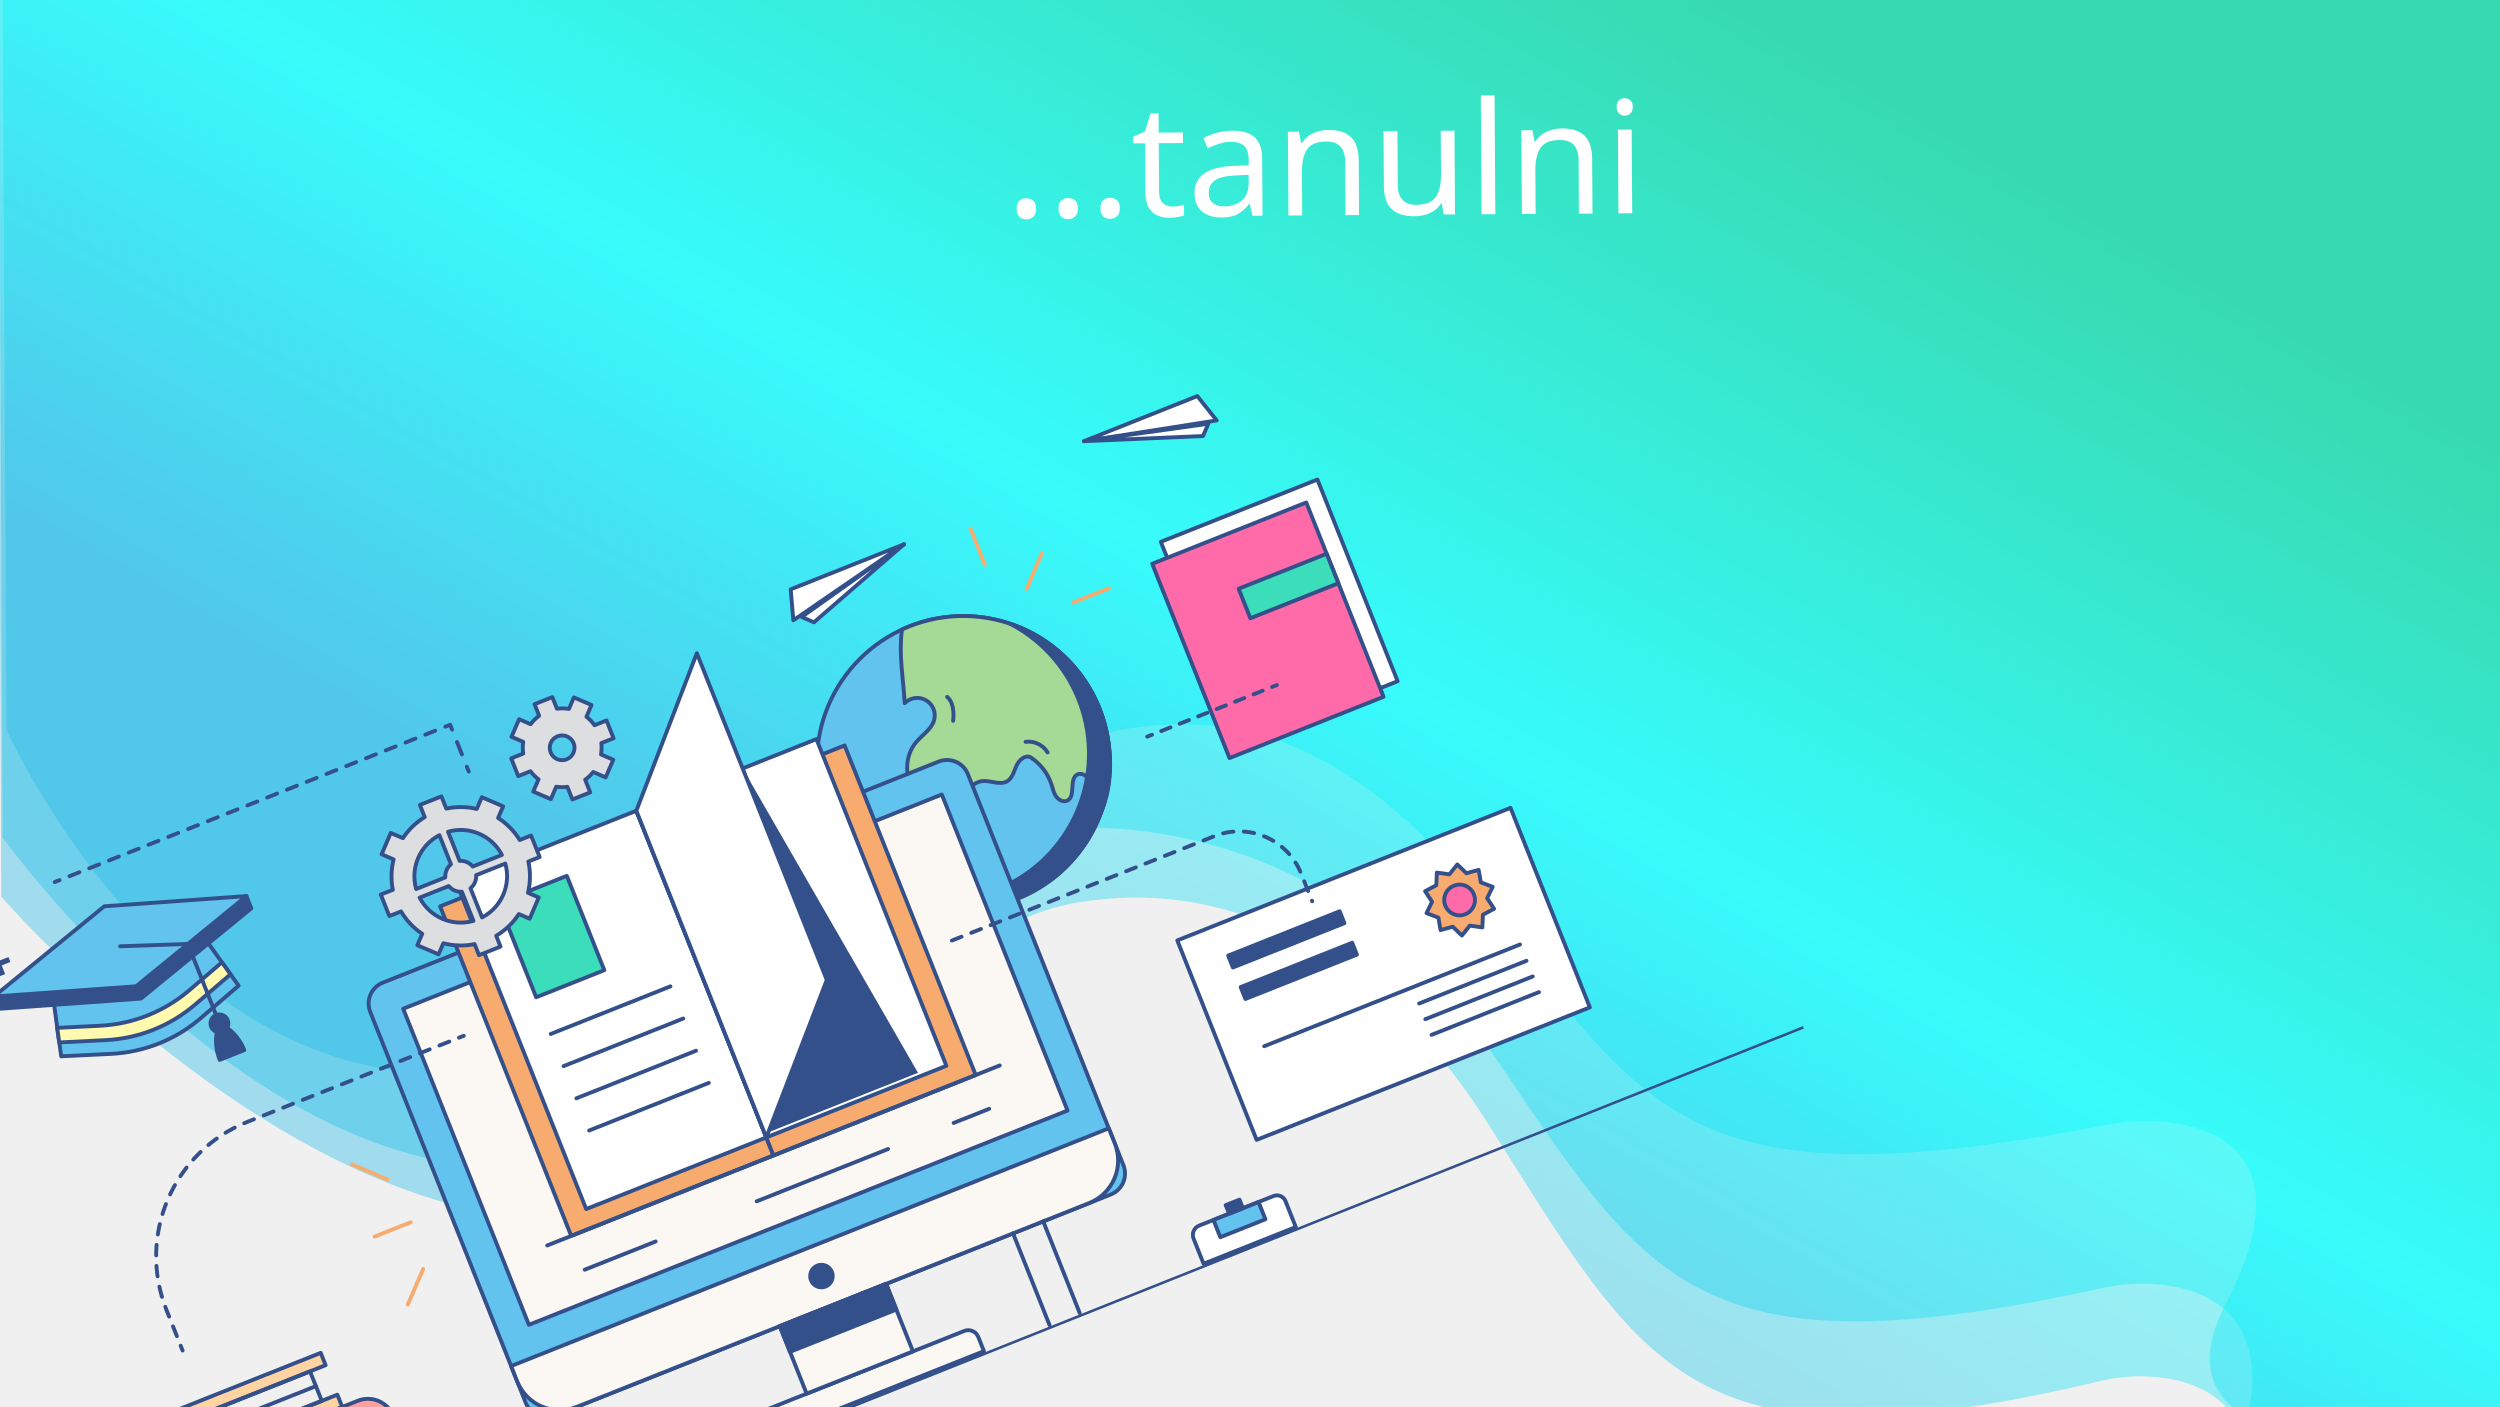
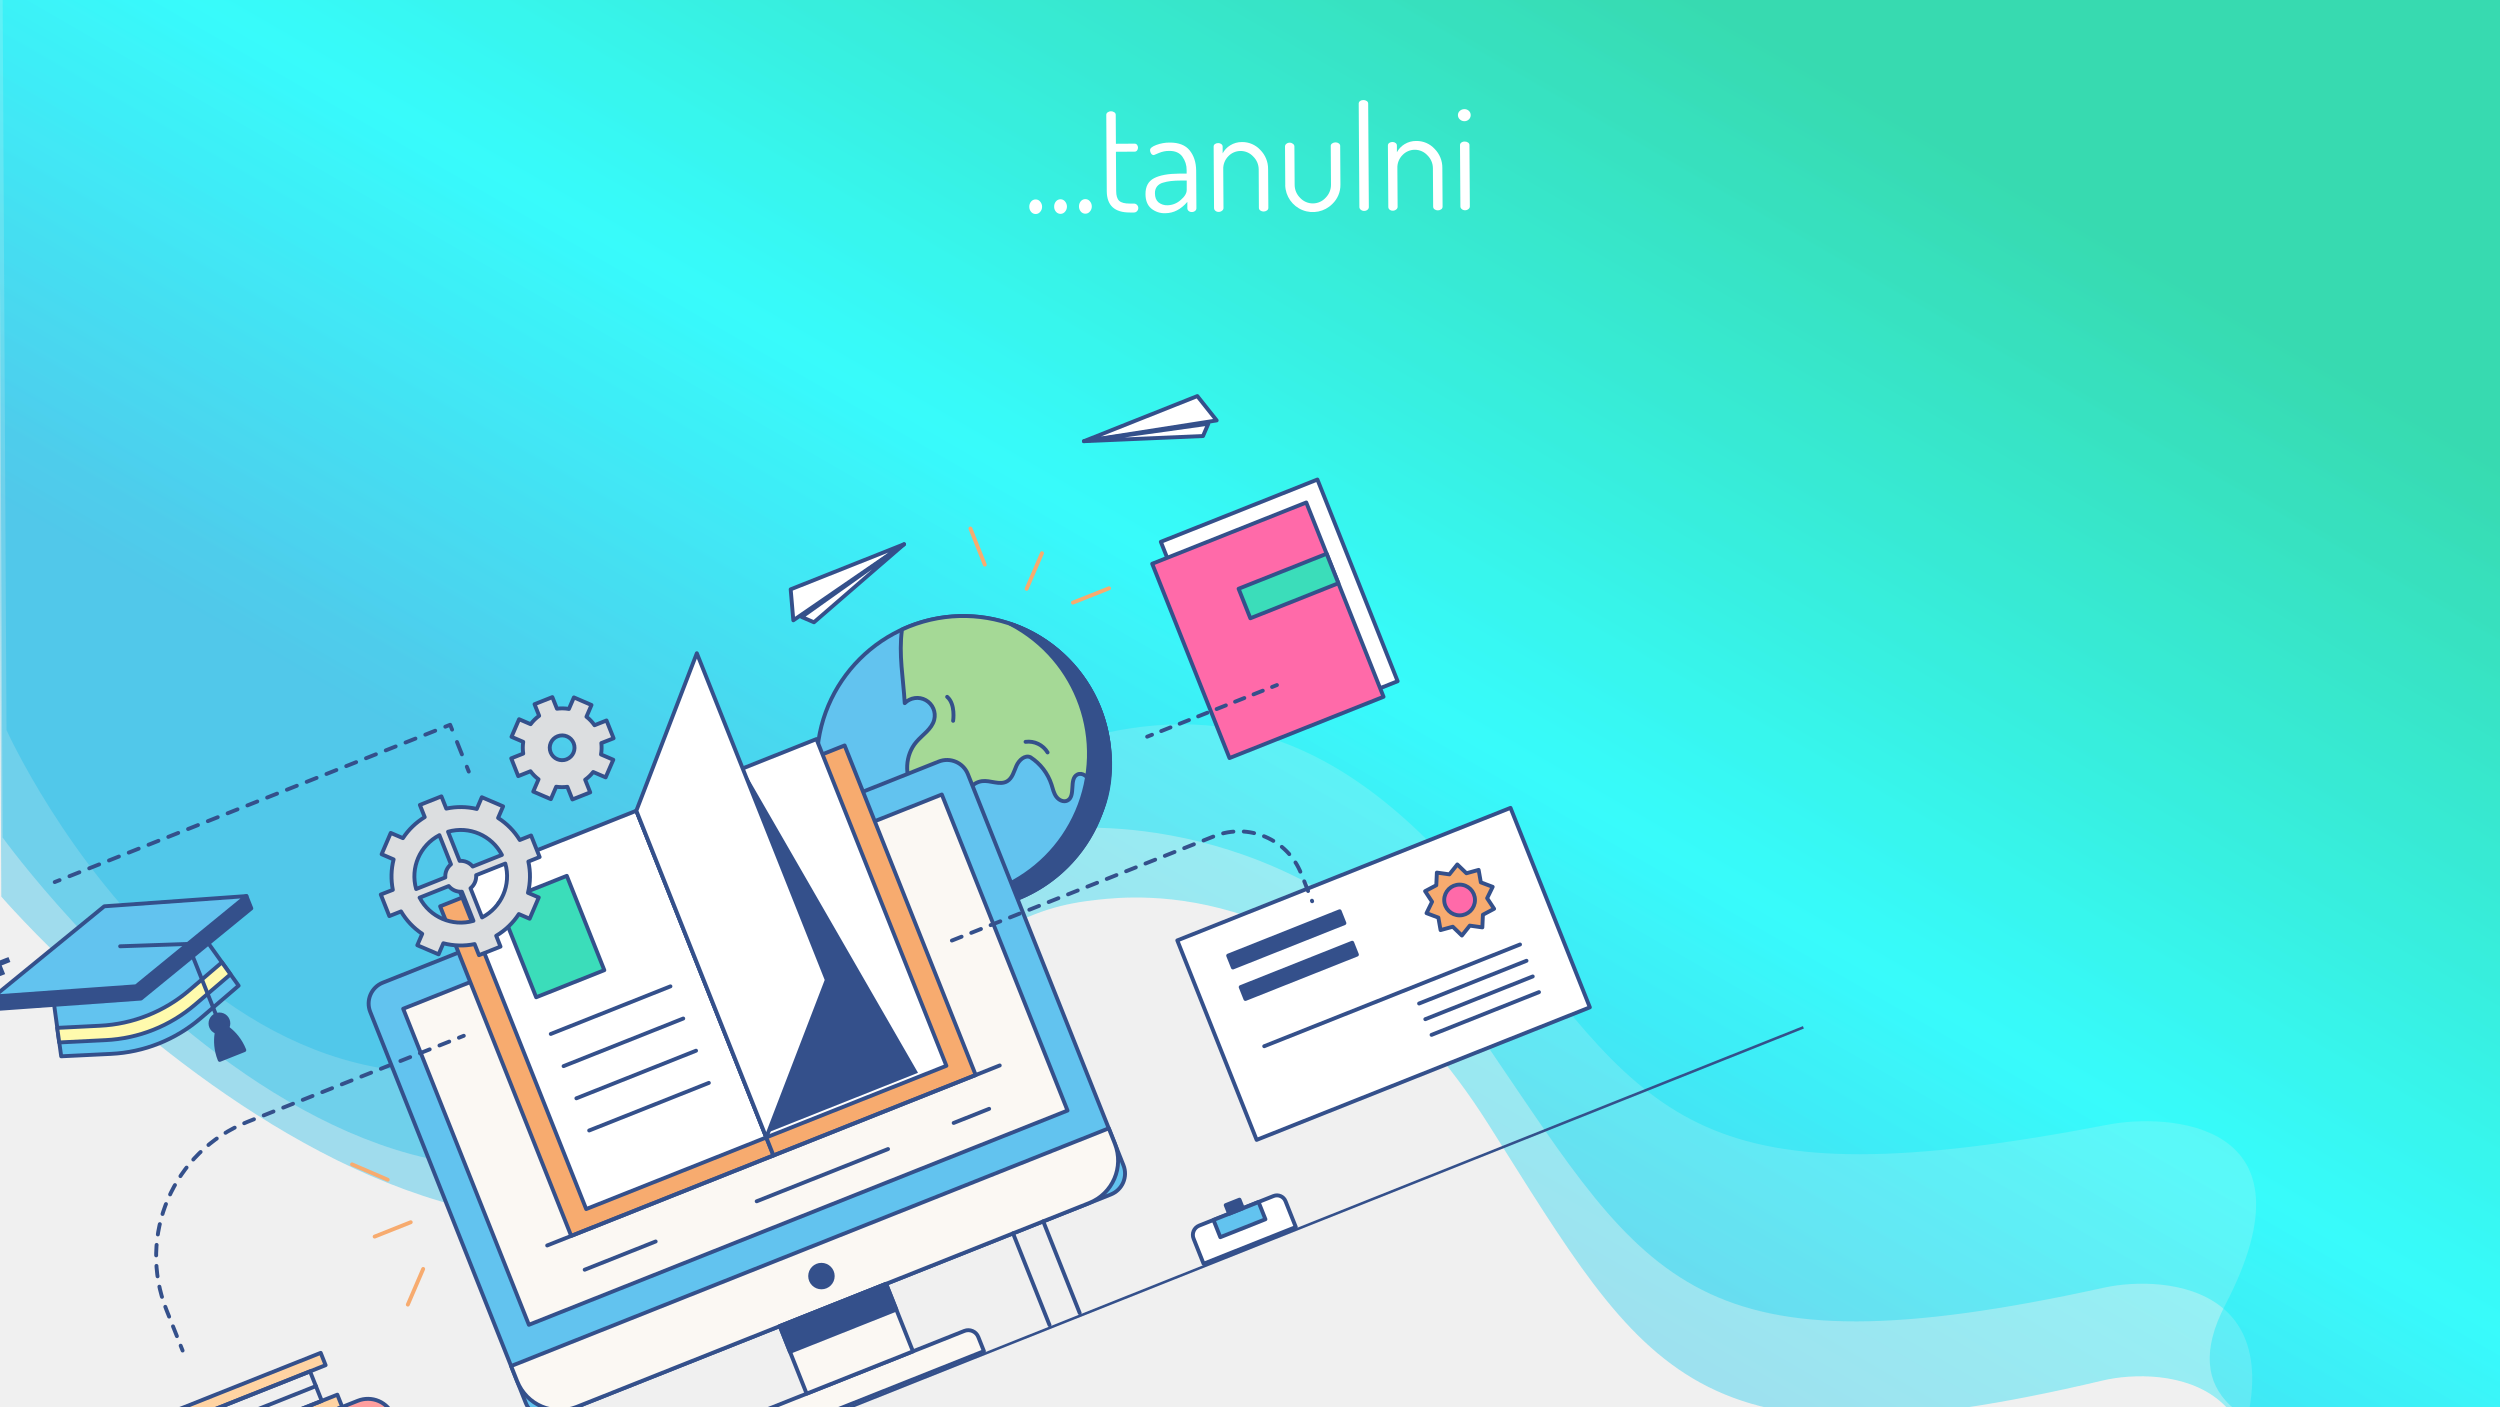
<svg xmlns="http://www.w3.org/2000/svg" xmlns:xlink="http://www.w3.org/1999/xlink" id="Réteg_1" data-name="Réteg 1" viewBox="0 0 1920 1080">
  <defs>
-     <style>.cls-1,.cls-2,.cls-3{opacity:0.39;}.cls-1{fill:url(#Névtelen_színátmenet_38);}.cls-2{fill:url(#Névtelen_színátmenet_38-2);}.cls-3{fill:url(#Névtelen_színátmenet_38-3);}.cls-29,.cls-4{fill:#fff;}.cls-10,.cls-11,.cls-14,.cls-15,.cls-16,.cls-18,.cls-19,.cls-20,.cls-21,.cls-22,.cls-25,.cls-26,.cls-27,.cls-28,.cls-4,.cls-6,.cls-7,.cls-8,.cls-9{stroke:#34508b;}.cls-10,.cls-11,.cls-14,.cls-15,.cls-16,.cls-17,.cls-18,.cls-19,.cls-20,.cls-21,.cls-22,.cls-25,.cls-26,.cls-27,.cls-4,.cls-6,.cls-7,.cls-8,.cls-9{stroke-linecap:round;stroke-linejoin:round;stroke-width:3px;}.cls-14,.cls-5{fill:#f7ab6f;}.cls-17,.cls-18,.cls-21,.cls-25,.cls-26,.cls-27,.cls-28,.cls-6{fill:none;}.cls-7{fill:#ff6aa9;}.cls-13,.cls-23,.cls-8{fill:#34508b;}.cls-9{fill:#62c3ef;}.cls-10{fill:#a5d996;}.cls-11,.cls-12{fill:#fbf8f3;}.cls-15{fill:#3bddba;}.cls-16{fill:#dcdee0;}.cls-17{stroke:#f7ab6f;}.cls-18{stroke-dasharray:8.07 8.07;}.cls-19{fill:#ffd3a2;}.cls-20{fill:#ff9f9e;}.cls-21{stroke-dasharray:8;}.cls-22{fill:#fffaad;}.cls-23{font-size:38.15px;font-family:Montserrat-Bold, Montserrat;font-weight:700;}.cls-24{letter-spacing:-0.02em;}.cls-25{stroke-dasharray:7.63 7.63;}.cls-26{stroke-dasharray:8.17 8.17;}.cls-27{stroke-dasharray:10.22 10.22;}.cls-28{stroke-miterlimit:10;stroke-width:2px;}.cls-29{font-size:120px;font-family:Dosis-Regular, Dosis;}</style>
+     <style>.cls-1,.cls-2,.cls-3{opacity:0.39;}.cls-1{fill:url(#Névtelen_színátmenet_38);}.cls-2{fill:url(#Névtelen_színátmenet_38-2);}.cls-3{fill:url(#Névtelen_színátmenet_38-3);}.cls-29,.cls-4{fill:#fff;}.cls-10,.cls-11,.cls-14,.cls-15,.cls-16,.cls-18,.cls-19,.cls-20,.cls-21,.cls-22,.cls-25,.cls-26,.cls-27,.cls-28,.cls-4,.cls-6,.cls-7,.cls-8,.cls-9{stroke:#34508b;}.cls-10,.cls-11,.cls-14,.cls-15,.cls-16,.cls-17,.cls-18,.cls-19,.cls-20,.cls-21,.cls-22,.cls-25,.cls-26,.cls-27,.cls-4,.cls-6,.cls-7,.cls-8,.cls-9{stroke-linecap:round;stroke-linejoin:round;stroke-width:3px;}.cls-14,.cls-5{fill:#f7ab6f;}.cls-17,.cls-18,.cls-21,.cls-25,.cls-26,.cls-27,.cls-28,.cls-6{fill:none;}.cls-7{fill:#ff6aa9;}.cls-13,.cls-23,.cls-8{fill:#34508b;}.cls-9{fill:#62c3ef;}.cls-10{fill:#a5d996;}.cls-11,.cls-12{fill:#fbf8f3;}.cls-15{fill:#3bddba;}.cls-16{fill:#dcdee0;}.cls-17{stroke:#f7ab6f;}.cls-18{stroke-dasharray:8.07 8.07;}.cls-19{fill:#ffd3a2;}.cls-20{fill:#ff9f9e;}.cls-21{stroke-dasharray:8;}.cls-22{fill:#fffaad;}.cls-23{font-size:38.15px;font-family:Montserrat-Bold, Montserrat;font-weight:700;}.cls-24{letter-spacing:-0.02em;}.cls-25{stroke-dasharray:7.63 7.63;}.cls-26{stroke-dasharray:8.17 8.17;}.cls-27{stroke-dasharray:10.22 10.22;}.cls-28{stroke-miterlimit:10;stroke-width:2px;}</style>
    <linearGradient id="Névtelen_színátmenet_38" x1="1449.37" y1="-288.27" x2="671.86" y2="1058.42" gradientUnits="userSpaceOnUse">
      <stop offset="0.2" stop-color="#00d49d" />
      <stop offset="0.56" stop-color="aqua" />
      <stop offset="0.81" stop-color="#21bce8" />
    </linearGradient>
    <linearGradient id="Névtelen_színátmenet_38-2" x1="1480.15" y1="-265.76" x2="684.14" y2="1112.97" xlink:href="#Névtelen_színátmenet_38" />
    <linearGradient id="Névtelen_színátmenet_38-3" x1="1499.7" y1="-256.9" x2="691.78" y2="1142.47" xlink:href="#Névtelen_színátmenet_38" />
  </defs>
  <path class="cls-1" d="M2-9.36l3,570S189.9,971.45,512,767C679,661,759,588,821,570c99.27-28.82,204-24.1,326,133.15s155.85,221.54,472,160.57c45.19-8.71,164-3.42,90,138.45S1929,1109,1929,1109L1940-5Z" />
  <path class="cls-2" d="M-1-7,2,643.19S330.35,1099.33,596,787c79-92.88,168-145.47,219-150.44,27.81-2.72,207-10.19,329,169.17s155.85,252.7,472,183.16c45.19-9.94,164-3.9,90,157.92s220,121.84,220,121.84L1937-2Z" />
  <path class="cls-3" d="M-2-10.35,1,688.58S399.35,1150.75,665,815c79-99.85,127-118.65,178-124,27.81-2.92,178-20.5,300,172.31S1298.85,1135,1615,1060.2c45.19-10.68,164-4.19,90,169.77s220,131,220,131L1936-5Z" />
  <g id="_Csoport_" data-name="&lt;Csoport&gt;">
    <rect id="_Téglalap_" data-name="&lt;Téglalap&gt;" class="cls-4" x="924.88" y="665.5" width="275.41" height="164.86" transform="translate(-201.19 445.68) rotate(-21.69)" />
    <g id="_Csoport_2" data-name="&lt;Csoport&gt;">
      <g id="_Csoport_3" data-name="&lt;Csoport&gt;">
        <g id="_Csoport_4" data-name="&lt;Csoport&gt;">
          <polygon id="_Görbe_" data-name="&lt;Görbe&gt;" class="cls-5" points="1095.57 701.3 1099.83 692.56 1094.48 684.43 1103.07 679.87 1103.51 670.15 1113.14 671.51 1119.21 663.9 1126.21 670.66 1135.59 668.08 1137.28 677.66 1146.38 681.09 1142.12 689.83 1147.47 697.96 1138.88 702.52 1138.44 712.24 1128.8 710.88 1122.73 718.49 1115.74 711.72 1106.36 714.31 1104.67 704.73 1095.57 701.3" />
          <polygon id="_Görbe_2" data-name="&lt;Görbe&gt;" class="cls-6" points="1095.57 701.3 1099.83 692.56 1094.48 684.43 1103.07 679.87 1103.51 670.15 1113.14 671.51 1119.21 663.9 1126.21 670.66 1135.59 668.08 1137.28 677.66 1146.38 681.09 1142.12 689.83 1147.47 697.96 1138.88 702.52 1138.44 712.24 1128.8 710.88 1122.73 718.49 1115.74 711.72 1106.36 714.31 1104.67 704.73 1095.57 701.3" />
        </g>
        <circle id="_Görbe_3" data-name="&lt;Görbe&gt;" class="cls-7" cx="1120.97" cy="691.19" r="11.81" />
      </g>
      <rect id="_Téglalap_2" data-name="&lt;Téglalap&gt;" class="cls-8" x="941.79" y="716.52" width="92.16" height="9.83" transform="translate(-196.69 416.19) rotate(-21.69)" />
      <rect id="_Téglalap_3" data-name="&lt;Téglalap&gt;" class="cls-8" x="951.4" y="740.69" width="92.16" height="9.83" transform="translate(-204.94 421.45) rotate(-21.69)" />
      <line id="_Görbe_4" data-name="&lt;Görbe&gt;" class="cls-6" x1="970.92" y1="803.5" x2="1167.37" y2="725.37" />
      <line id="_Görbe_5" data-name="&lt;Görbe&gt;" class="cls-6" x1="1089.87" y1="770.69" x2="1172.35" y2="737.88" />
      <line id="_Görbe_6" data-name="&lt;Görbe&gt;" class="cls-6" x1="1094.65" y1="782.73" x2="1177.14" y2="749.92" />
      <line id="_Görbe_7" data-name="&lt;Görbe&gt;" class="cls-6" x1="1099.44" y1="794.77" x2="1181.93" y2="761.96" />
    </g>
  </g>
  <g id="_Csoport_5" data-name="&lt;Csoport&gt;">
    <g id="_Csoport_6" data-name="&lt;Csoport&gt;">
      <circle id="_Görbe_8" data-name="&lt;Görbe&gt;" class="cls-9" cx="739.81" cy="585.65" r="112.48" />
      <path id="_Görbe_9" data-name="&lt;Görbe&gt;" class="cls-10" d="M844.33,544.08a112.48,112.48,0,0,0-146.09-63q-2.81,1.13-5.52,2.38c-2.61,19.32,1,37.32,2.12,56.56a13.46,13.46,0,0,1,22.63,12.78c-1.84,7.17-9,11.44-13.76,17.06-8.58,10-9.39,25.91-1.88,36.76a52.09,52.09,0,0,1,4.35,6.35c1,2,1.53,4.24,2.72,6.14,3,4.78,9.61,6.28,15,4.69s9.74-5.64,13.32-10c4.77-5.79,9.51-12.92,17-13.88,6.48-.83,13.62,3.41,19.25.1,4.07-2.39,5.24-7.57,7.15-11.88s6.55-8.61,10.8-6.57a39.71,39.71,0,0,1,16.15,21c1,3.14,1.67,6.48,3.57,9.17s5.56,4.55,8.53,3.14c6.86-3.26,1-16.75,7.79-20.07,3.7-1.81,8.16,1.6,9.31,5.55s.18,8.17-.13,12.27c-.55,7.2,2.33,10.22,7.93,13.6C856.24,601.37,854.29,569.12,844.33,544.08Z" />
    </g>
    <path id="_Görbe_10" data-name="&lt;Görbe&gt;" class="cls-8" d="M776.17,479.24a112.45,112.45,0,0,1-88.73,205.93,112.46,112.46,0,1,0,88.73-205.93Z" />
  </g>
  <g id="_Csoport_7" data-name="&lt;Csoport&gt;">
    <rect id="_Téglalap_4" data-name="&lt;Téglalap&gt;" class="cls-9" x="326.59" y="657.11" width="493.98" height="357.78" rx="17.27" ry="17.27" transform="translate(-268.37 271.19) rotate(-21.69)" />
    <path id="_Görbe_11" data-name="&lt;Görbe&gt;" class="cls-11" d="M392.54,1049.12l4.68,11.77a35.11,35.11,0,0,0,45.6,19.64L836.58,923.91a35.1,35.1,0,0,0,19.64-45.59l-4.68-11.77Z" />
    <g id="_Csoport_8" data-name="&lt;Csoport&gt;">
      <g id="_Csoport_9" data-name="&lt;Csoport&gt;">
        <rect id="_Görbe_12" data-name="&lt;Görbe&gt;" class="cls-12" x="342.16" y="683.2" width="445.19" height="261.22" transform="translate(-260.79 266.35) rotate(-21.69)" />
      </g>
      <g id="_Csoport_10" data-name="&lt;Csoport&gt;">
        <rect id="_Görbe_13" data-name="&lt;Görbe&gt;" class="cls-6" x="342.16" y="683.2" width="445.19" height="261.22" transform="translate(-260.79 266.35) rotate(-21.69)" />
      </g>
    </g>
    <circle id="_Görbe_14" data-name="&lt;Görbe&gt;" class="cls-13" cx="630.87" cy="980.03" r="10.16" />
    <g id="_Csoport_11" data-name="&lt;Csoport&gt;">
      <rect id="_Téglalap_5" data-name="&lt;Téglalap&gt;" class="cls-14" x="382.45" y="655.52" width="167.15" height="272.4" transform="translate(-259.62 228.3) rotate(-21.69)" />
      <rect id="_Téglalap_6" data-name="&lt;Téglalap&gt;" class="cls-14" x="537.77" y="593.75" width="167.15" height="272.4" transform="translate(-225.79 281.33) rotate(-21.69)" />
    </g>
    <g id="_Csoport_12" data-name="&lt;Csoport&gt;">
      <rect id="_Téglalap_7" data-name="&lt;Téglalap&gt;" class="cls-4" x="395.03" y="640.58" width="148.86" height="270.03" transform="translate(-253.41 228.42) rotate(-21.69)" />
      <rect id="_Téglalap_8" data-name="&lt;Téglalap&gt;" class="cls-4" x="533.34" y="585.56" width="148.86" height="270.03" transform="translate(-223.29 275.65) rotate(-21.69)" />
      <rect id="_Téglalap_9" data-name="&lt;Téglalap&gt;" class="cls-15" x="395.39" y="680.29" width="56.32" height="77.96" transform="translate(-235.85 207.47) rotate(-21.69)" />
      <line id="_Görbe_15" data-name="&lt;Görbe&gt;" class="cls-6" x1="423" y1="794.07" x2="514.9" y2="757.52" />
      <line id="_Görbe_16" data-name="&lt;Görbe&gt;" class="cls-6" x1="432.83" y1="818.78" x2="524.73" y2="782.23" />
      <line id="_Görbe_17" data-name="&lt;Görbe&gt;" class="cls-6" x1="442.66" y1="843.5" x2="534.56" y2="806.94" />
      <line id="_Görbe_18" data-name="&lt;Görbe&gt;" class="cls-6" x1="452.49" y1="868.21" x2="544.39" y2="831.66" />
    </g>
    <polygon id="_Görbe_19" data-name="&lt;Görbe&gt;" class="cls-13" points="705.03 823.91 571.9 592.83 571.49 592.99 634.98 752.6 590 869.66 705.03 823.91" />
    <polygon id="_Görbe_20" data-name="&lt;Görbe&gt;" class="cls-4" points="634.98 752.6 588.51 873.54 488.71 622.63 535.17 501.69 634.98 752.6" />
    <line id="_Görbe_21" data-name="&lt;Görbe&gt;" class="cls-6" x1="420.24" y1="956.51" x2="767.8" y2="818.27" />
    <path id="_Összetett_görbe_" data-name="&lt;Összetett görbe&gt;" class="cls-16" d="M414.44,658.19l-6.58-16.53-8.69,3.46a53,53,0,0,0-16.63-16.93l3.84-8.91-16.34-7-3.87,9a53,53,0,0,0-23.42-.27L339,611.61l-16.53,6.58,3.72,9.36a53,53,0,0,0-16.75,16.15l-9.35-4-7,16.34,9.21,4a53,53,0,0,0-.6,23.36L292.45,687,299,703.55l9-3.58a52.9,52.9,0,0,0,16.26,17.21l-3.77,8.75,16.34,7,3.66-8.5a52.91,52.91,0,0,0,24,.63l3.38,8.5L384.39,727l-3.31-8.33A52.83,52.83,0,0,0,398.46,702l8.31,3.58,7-16.33-8.29-3.57a52.94,52.94,0,0,0,.31-24Zm-29-1.6-22.39,8.91A11.88,11.88,0,0,0,353,661.16l-8.9-22.39A35.58,35.58,0,0,1,385.46,656.59Zm-48-15.19,8.9,22.39A11.9,11.9,0,0,0,342,673.86l-22.39,8.91A35.6,35.6,0,0,1,337.48,641.4Zm-15.2,48,22.39-8.91a11.88,11.88,0,0,0,10.08,4.34l8.9,22.39A35.61,35.61,0,0,1,322.28,689.38Zm48,15.19-8.9-22.39a11.92,11.92,0,0,0,4.34-10.07l22.39-8.91A35.6,35.6,0,0,1,370.26,704.57Z" />
    <path id="_Összetett_görbe_2" data-name="&lt;Összetett görbe&gt;" class="cls-16" d="M471.24,567l-5.44-13.68-9.21,3.67a30.15,30.15,0,0,0-6.2-6.54l3.87-9-13.51-5.83-3.82,8.86a30.34,30.34,0,0,0-9.18-.18l-3.55-8.91-13.67,5.44,3.54,8.91a30.33,30.33,0,0,0-6.55,6.44l-8.86-3.82-5.82,13.52,9,3.87a29.9,29.9,0,0,0,0,9l-9.21,3.67L398,596.06l9.42-3.75a30,30,0,0,0,6.18,6.19l-4.06,9.43,13.51,5.82,4.12-9.56a30,30,0,0,0,8.57.07l3.86,9.72,13.68-5.44-3.87-9.72a29.7,29.7,0,0,0,6.17-5.93l9.56,4.12L471,583.49l-9.42-4.06a30.05,30.05,0,0,0,.24-8.74Zm-36,16.16a9.52,9.52,0,1,1,5.33-12.37A9.53,9.53,0,0,1,435.28,583.11Z" />
    <path id="_Téglalap_10" data-name="&lt;Téglalap&gt;" class="cls-11" d="M577.63,1053.38H750.41a8.26,8.26,0,0,1,8.26,8.26v11.73a0,0,0,0,1,0,0H569.36a0,0,0,0,1,0,0v-11.73A8.26,8.26,0,0,1,577.63,1053.38Z" transform="translate(-346 320.71) rotate(-21.69)" />
    <rect id="_Téglalap_11" data-name="&lt;Téglalap&gt;" class="cls-11" x="606.08" y="1000.25" width="87.87" height="55.81" transform="translate(-333.97 313.04) rotate(-21.69)" />
    <rect id="_Téglalap_12" data-name="&lt;Téglalap&gt;" class="cls-8" x="599.69" y="1001.47" width="87.87" height="21.25" transform="translate(-328.49 309.54) rotate(-21.69)" />
    <line id="_Görbe_22" data-name="&lt;Görbe&gt;" class="cls-6" x1="449.04" y1="975.14" x2="503.54" y2="953.46" />
    <line id="_Görbe_23" data-name="&lt;Görbe&gt;" class="cls-6" x1="732.42" y1="862.42" x2="759.67" y2="851.58" />
    <line id="_Görbe_24" data-name="&lt;Görbe&gt;" class="cls-6" x1="581.14" y1="922.59" x2="682.01" y2="882.47" />
  </g>
  <g id="_Csoport_13" data-name="&lt;Csoport&gt;">
    <line id="_Görbe_25" data-name="&lt;Görbe&gt;" class="cls-17" x1="315.43" y1="938.68" x2="287.73" y2="949.7" />
    <line id="_Görbe_26" data-name="&lt;Görbe&gt;" class="cls-17" x1="297.75" y1="906.03" x2="270.37" y2="894.24" />
    <line id="_Görbe_27" data-name="&lt;Görbe&gt;" class="cls-17" x1="313.21" y1="1001.94" x2="325" y2="974.56" />
  </g>
  <g id="_Csoport_14" data-name="&lt;Csoport&gt;">
    <line id="_Görbe_28" data-name="&lt;Görbe&gt;" class="cls-17" x1="788.43" y1="452.23" x2="800.23" y2="424.85" />
    <line id="_Görbe_29" data-name="&lt;Görbe&gt;" class="cls-17" x1="824.02" y1="462.81" x2="851.73" y2="451.79" />
    <line id="_Görbe_30" data-name="&lt;Görbe&gt;" class="cls-17" x1="745.28" y1="405.92" x2="756.3" y2="433.63" />
  </g>
  <path id="_Görbe_31" data-name="&lt;Görbe&gt;" class="cls-6" d="M787.63,569.73a17.17,17.17,0,0,1,16.91,8.14" />
  <path id="_Görbe_32" data-name="&lt;Görbe&gt;" class="cls-6" d="M732,553.58s2-12.83-4.59-18.41" />
  <g id="_Csoport_15" data-name="&lt;Csoport&gt;">
    <path id="_Téglalap_13" data-name="&lt;Téglalap&gt;" class="cls-4" d="M924.08,929h61.48a7.08,7.08,0,0,1,7.08,7.08v21.38a0,0,0,0,1,0,0H916.41a0,0,0,0,1,0,0V936.7A7.67,7.67,0,0,1,924.08,929Z" transform="translate(-281.04 419.57) rotate(-21.69)" />
    <rect id="_Téglalap_14" data-name="&lt;Téglalap&gt;" class="cls-9" x="933.26" y="929.54" width="37.27" height="14.23" transform="translate(-278.78 418.13) rotate(-21.69)" />
    <rect id="_Téglalap_15" data-name="&lt;Téglalap&gt;" class="cls-8" x="942.25" y="923.18" width="11.4" height="7.11" transform="translate(-275.39 415.97) rotate(-21.69)" />
  </g>
  <g id="_Csoport_16" data-name="&lt;Csoport&gt;">
    <line class="cls-6" x1="356.19" y1="795.48" x2="352.48" y2="796.96" />
    <path class="cls-18" d="M345,799.94,190,861.6a111.13,111.13,0,0,0-62.19,144.33l9.48,23.83" />
    <line class="cls-6" x1="138.75" y1="1033.5" x2="140.23" y2="1037.22" />
  </g>
  <g id="_Csoport_17" data-name="&lt;Csoport&gt;">
    <g id="_Csoport_18" data-name="&lt;Csoport&gt;">
      <path id="_Görbe_33" data-name="&lt;Görbe&gt;" class="cls-19" d="M250.07,1048.44l-3.76-9.44L85.13,1103.11a22.36,22.36,0,1,0,16.53,41.56l161.18-64.11-3.76-9.45L106.4,1131.84l-9-22.66Z" />
      <rect id="_Téglalap_16" data-name="&lt;Téglalap&gt;" class="cls-6" x="96.53" y="1080.33" width="151.45" height="24.39" transform="translate(-391.59 141.02) rotate(-21.69)" />
      <line id="_Görbe_34" data-name="&lt;Görbe&gt;" class="cls-6" x1="242.61" y1="1064.54" x2="101.89" y2="1120.51" />
    </g>
    <path id="_Görbe_35" data-name="&lt;Görbe&gt;" class="cls-20" d="M274.76,1075.81l-173.1,68.86,4.52,11.37,161.19-64.11,6.51,16.37-161.19,64.12,4.53,11.37,173.1-68.85a21,21,0,0,0,11.78-27.34h0A21,21,0,0,0,274.76,1075.81Z" />
  </g>
  <line id="_Görbe_36" data-name="&lt;Görbe&gt;" class="cls-6" x1="778.01" y1="947.21" x2="806.03" y2="1017.64" />
  <line id="_Görbe_37" data-name="&lt;Görbe&gt;" class="cls-6" x1="801.2" y1="937.99" x2="829.21" y2="1008.42" />
  <path id="_Görbe_38" data-name="&lt;Görbe&gt;" class="cls-21" d="M731.06,722.34l201.59-80.19a51.3,51.3,0,0,1,66.62,28.71l8.47,21.3" />
  <g id="_Csoport_19" data-name="&lt;Csoport&gt;">
    <path id="_Görbe_39" data-name="&lt;Görbe&gt;" class="cls-9" d="M183.26,757,154.09,782a114.07,114.07,0,0,1-68.82,27.38L47,811.24l-10-72.71L140.6,697.29Z" />
    <polygon id="_Görbe_40" data-name="&lt;Görbe&gt;" class="cls-8" points="159.43 700.05 83.83 705.49 25.14 753.46 -4.68 765.32 -0.92 774.77 108.25 766.91 193 697.63 189.25 688.19 159.43 700.05" />
    <polygon id="_Görbe_41" data-name="&lt;Görbe&gt;" class="cls-9" points="80.07 696.04 -4.68 765.32 104.5 757.47 189.25 688.19 80.07 696.04" />
    <path id="_Görbe_42" data-name="&lt;Görbe&gt;" class="cls-22" d="M45.48,800.6l35.61-1.78a114.12,114.12,0,0,0,68.82-27.37L177,748.28l-6.57-9.19L145.52,760.4A114.12,114.12,0,0,1,76.7,787.77l-32.76,1.64Z" />
    <polyline id="_Görbe_43" data-name="&lt;Görbe&gt;" class="cls-6" points="92.28 726.75 144.26 724.96 170.6 791.2" />
    <circle id="_Görbe_44" data-name="&lt;Görbe&gt;" class="cls-8" cx="168.52" cy="785.97" r="6.86" />
    <path id="_Görbe_45" data-name="&lt;Görbe&gt;" class="cls-8" d="M168.52,786s-6.05,12.29.22,28l9.44-3.76,9.44-3.75C181.36,790.75,168.52,786,168.52,786Z" />
  </g>
  <g id="_Csoport_20" data-name="&lt;Csoport&gt;">
    <text class="cls-23" transform="translate(-32.86 767.31) rotate(-21.69)">
      <tspan class="cls-24">A</tspan>
      <tspan x="28.35" y="0">+</tspan>
    </text>
  </g>
  <g id="_Csoport_21" data-name="&lt;Csoport&gt;">
    <rect id="_Téglalap_17" data-name="&lt;Téglalap&gt;" class="cls-4" x="917.74" y="386.29" width="129.42" height="166.69" transform="translate(-104.01 396.36) rotate(-21.69)" />
    <rect id="_Téglalap_18" data-name="&lt;Téglalap&gt;" class="cls-7" x="910.06" y="403.75" width="127.33" height="160.59" transform="translate(-109.95 394.15) rotate(-21.69)" />
    <rect id="_Téglalap_19" data-name="&lt;Téglalap&gt;" class="cls-15" x="953.18" y="437.84" width="72.76" height="24.4" transform="translate(-96.26 397.6) rotate(-21.69)" />
  </g>
  <g id="_Csoport_22" data-name="&lt;Csoport&gt;">
    <line class="cls-6" x1="881.02" y1="565.77" x2="884.74" y2="564.29" />
    <line class="cls-25" x1="891.83" y1="561.47" x2="973.41" y2="529.02" />
    <line class="cls-6" x1="976.96" y1="527.61" x2="980.67" y2="526.13" />
  </g>
  <g id="_Csoport_23" data-name="&lt;Csoport&gt;">
    <line class="cls-6" x1="42.03" y1="677.42" x2="45.75" y2="675.95" />
    <line class="cls-26" x1="53.35" y1="672.92" x2="338.2" y2="559.62" />
    <polyline class="cls-6" points="342 558.11 345.72 556.63 347.19 560.35" />
    <line class="cls-27" x1="350.97" y1="569.85" x2="356.64" y2="584.09" />
    <line class="cls-6" x1="358.53" y1="588.84" x2="360.01" y2="592.56" />
  </g>
  <g id="_Csoport_24" data-name="&lt;Csoport&gt;">
    <polygon id="_Görbe_46" data-name="&lt;Görbe&gt;" class="cls-4" points="607.24 452.61 694.33 417.97 609.28 476.39 607.24 452.61" />
    <polygon id="_Görbe_47" data-name="&lt;Görbe&gt;" class="cls-4" points="615.69 473.84 625.13 477.91 694.33 417.97 615.69 473.84" />
  </g>
  <g id="_Csoport_25" data-name="&lt;Csoport&gt;">
    <polygon id="_Görbe_48" data-name="&lt;Görbe&gt;" class="cls-4" points="919.54 304.19 832.45 338.83 934.4 322.88 919.54 304.19" />
    <polygon id="_Görbe_49" data-name="&lt;Görbe&gt;" class="cls-4" points="927.99 325.43 923.92 334.87 832.45 338.83 927.99 325.43" />
  </g>
  <line class="cls-28" x1="181" y1="1269" x2="1385" y2="789" />
-   <text class="cls-29" transform="translate(772.21 166.91) rotate(-0.37)">...tanulni</text>
+   <path class="cls-29" d="M790.5,158.8a5.93,5.93,0,0,1,1.38-4,4.48,4.48,0,0,1,3.55-1.64,4.37,4.37,0,0,1,3.41,1.66,5.83,5.83,0,0,1,1.48,4,5.72,5.72,0,0,1-1.43,3.85,4.4,4.4,0,0,1-3.39,1.7,4.48,4.48,0,0,1-3.57-1.6A5.76,5.76,0,0,1,790.5,158.8Z" />
+   <path class="cls-29" d="M809.59,158.68a6,6,0,0,1,1.37-4,4.52,4.52,0,0,1,3.56-1.65,4.44,4.44,0,0,1,3.41,1.66,5.9,5.9,0,0,1,1.48,4,5.74,5.74,0,0,1-1.43,3.86,4.43,4.43,0,0,1-3.39,1.7,4.54,4.54,0,0,1-3.58-1.6A5.75,5.75,0,0,1,809.59,158.68Z" />
+   <path class="cls-29" d="M828.67,158.56a5.91,5.91,0,0,1,1.38-4,4.5,4.5,0,0,1,3.55-1.65,4.39,4.39,0,0,1,3.41,1.66,5.86,5.86,0,0,1,1.49,4,5.66,5.66,0,0,1-1.44,3.85,4.34,4.34,0,0,1-3.39,1.7,4.5,4.5,0,0,1-3.57-1.59A5.78,5.78,0,0,1,828.67,158.56Z" />
+   <path class="cls-29" d="M850,146.88l-.38-58.74a2.3,2.3,0,0,1,1.11-1.9,4.27,4.27,0,0,1,2.45-.8,4.4,4.4,0,0,1,2.57.77,2.26,2.26,0,0,1,1.13,1.88l.14,22.33,14.4-.09a2.3,2.3,0,0,1,1.85.9,3.58,3.58,0,0,1,0,4.32,2.26,2.26,0,0,1-1.84.92l-14.4.09.19,30.11q0,5.43,2.34,7.57t8.11,2.11l3.12,0a3.19,3.19,0,0,1,2.41,1,3.25,3.25,0,0,1,1,2.36,3.43,3.43,0,0,1-.93,2.43,3.12,3.12,0,0,1-2.39,1.06l-3.13,0Q850.13,163.26,850,146.88Z" />
+   <path class="cls-29" d="M879.74,149.13q-.06-8.79,6.56-12.25t19.35-3.55l5.69,0,0-2.62a17.26,17.26,0,0,0-3.3-10.44q-3.27-4.42-10-4.37A19.73,19.73,0,0,0,890,117.5a40.85,40.85,0,0,1-3.84,1.61,2.44,2.44,0,0,1-2.13-1.2,4.84,4.84,0,0,1-.8-2.63c0-1.41,1.59-2.73,4.78-3.94a29.15,29.15,0,0,1,10.26-1.85q10.49-.06,15.38,6t5,15.42l.19,29a2.59,2.59,0,0,1-1,2.07,3.84,3.84,0,0,1-2.56.85,3.47,3.47,0,0,1-2.4-.82,2.65,2.65,0,0,1-1-2.06l0-4.91q-7.42,8.64-16.8,8.7a15.89,15.89,0,0,1-11-3.67Q879.78,156.39,879.74,149.13Zm7.25-.72c0,3.12.93,5.45,2.72,7a10.49,10.49,0,0,0,7,2.24,15.48,15.48,0,0,0,10-4q4.71-3.93,4.69-7.84l0-7.15-4.68,0a70.43,70.43,0,0,0-7.54.39,34.65,34.65,0,0,0-6.07,1.26,8.75,8.75,0,0,0-4.56,2.93A8.13,8.13,0,0,0,887,148.41Z" />
+   <path class="cls-29" d="M932.38,159.84l-.3-47.22a2.27,2.27,0,0,1,1-2,4.36,4.36,0,0,1,2.56-.74,3.66,3.66,0,0,1,2.35.78,2.34,2.34,0,0,1,1,1.91l0,5.21a16.14,16.14,0,0,1,5.77-6.14,16.78,16.78,0,0,1,9.14-2.55,18.8,18.8,0,0,1,14,6.05,20.51,20.51,0,0,1,6,14.7l.19,29.69a2.47,2.47,0,0,1-1.1,2.13,4.4,4.4,0,0,1-2.57.8,4.22,4.22,0,0,1-2.46-.77,2.46,2.46,0,0,1-1.13-2.1L966.68,130a13.86,13.86,0,0,0-4.19-9.77,13.1,13.1,0,0,0-9.85-4.28,12.89,12.89,0,0,0-9.24,4,13.61,13.61,0,0,0-3.95,10.27l.19,29.62a2.58,2.58,0,0,1-1.11,2,4,4,0,0,1-2.56.91,3.7,3.7,0,0,1-2.57-.88A2.68,2.68,0,0,1,932.38,159.84Z" />
+   <path class="cls-29" d="M987.08,142.19l-.19-29.81a2.49,2.49,0,0,1,1-1.9,4,4,0,0,1,2.62-.91,3.88,3.88,0,0,1,2.46.87,2.48,2.48,0,0,1,1.13,1.89l.19,29.73a14,14,0,0,0,4.2,9.89,13.27,13.27,0,0,0,19.64-.13,14,14,0,0,0,4.07-9.94l-.19-29.84a2.25,2.25,0,0,1,1.1-1.9,4.42,4.42,0,0,1,2.56-.8,4.14,4.14,0,0,1,2.52.77,2.3,2.3,0,0,1,1.07,1.89l.19,29.91a20.09,20.09,0,0,1-6.21,14.72,21.18,21.18,0,0,1-36.2-14.44Z" />
+   <path class="cls-29" d="M1044,159.12l-.51-79.58a2.37,2.37,0,0,1,1-1.91,4.12,4.12,0,0,1,2.57-.8,4.3,4.3,0,0,1,2.62.77,2.31,2.31,0,0,1,1.08,1.89l.51,79.59a2.62,2.62,0,0,1-1,2,3.9,3.9,0,0,1-2.62.91,3.75,3.75,0,0,1-2.51-.87A2.6,2.6,0,0,1,1044,159.12Z" />
+   <path class="cls-29" d="M1066.22,159l-.31-47.22a2.33,2.33,0,0,1,1-2,4.37,4.37,0,0,1,2.57-.74,3.71,3.71,0,0,1,2.34.78,2.34,2.34,0,0,1,1,1.92l0,5.2a16.18,16.18,0,0,1,5.76-6.14,16.69,16.69,0,0,1,9.14-2.54,18.71,18.71,0,0,1,14,6,20.43,20.43,0,0,1,6,14.69l.19,29.69a2.44,2.44,0,0,1-1.1,2.13,4.37,4.37,0,0,1-2.56.8,4.16,4.16,0,0,1-2.46-.76,2.44,2.44,0,0,1-1.13-2.11l-.19-29.62a13.92,13.92,0,0,0-4.2-9.78,13.13,13.13,0,0,0-9.85-4.28,13,13,0,0,0-9.24,4,13.63,13.63,0,0,0-4,10.27l.19,29.62a2.54,2.54,0,0,1-1.1,2,4,4,0,0,1-2.56.91,3.66,3.66,0,0,1-2.58-.88A2.62,2.62,0,0,1,1066.22,159Z" />
+   <path class="cls-29" d="M1121.15,91.71a4.42,4.42,0,0,1-1.47-3.29,4.24,4.24,0,0,1,1.43-3.24,5,5,0,0,1,3.56-1.36,4.73,4.73,0,0,1,3.41,1.31,4.34,4.34,0,0,1,1.42,3.23,4.49,4.49,0,0,1-1.37,3.3,4.64,4.64,0,0,1-3.4,1.42A5,5,0,0,1,1121.15,91.71Zm.43,66.92-.3-47.22a2.3,2.3,0,0,1,1-1.9,4,4,0,0,1,2.56-.8,4.33,4.33,0,0,1,2.63.76,2.3,2.3,0,0,1,1.07,1.89l.3,47.22a2.55,2.55,0,0,1-1.1,2,4,4,0,0,1-2.56.91,3.81,3.81,0,0,1-2.52-.88A2.58,2.58,0,0,1,1121.58,158.63Z" />
</svg>
